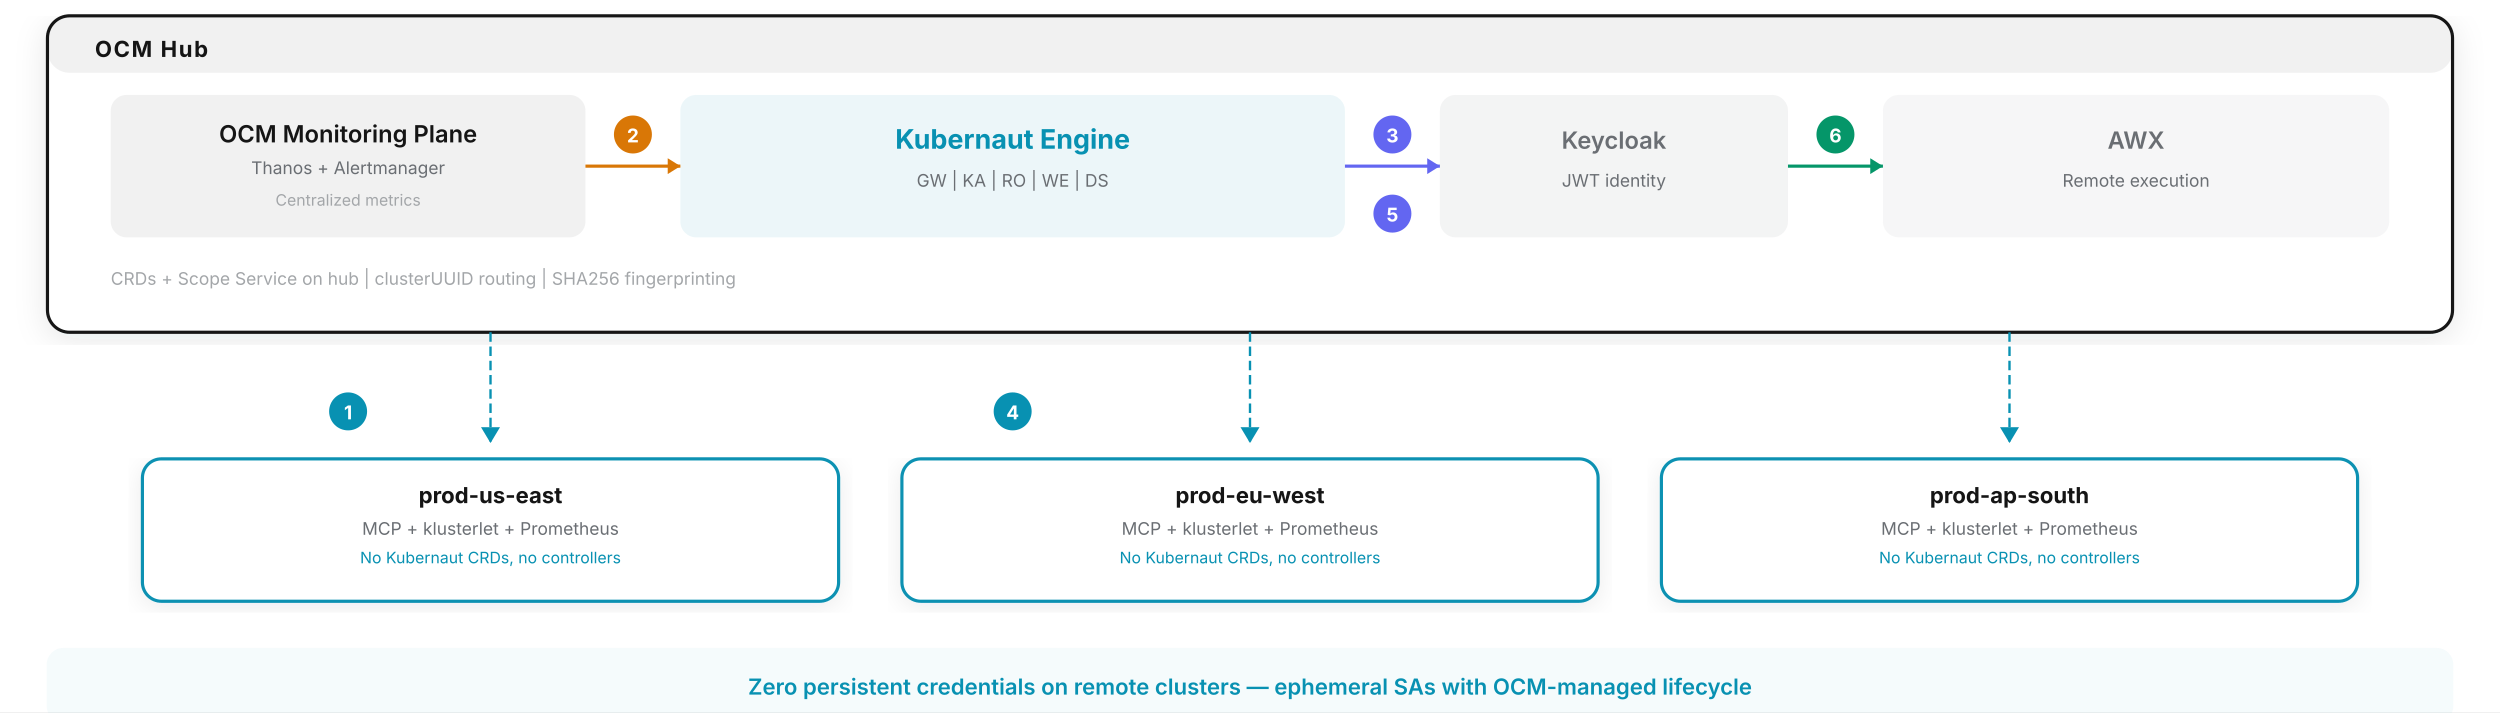
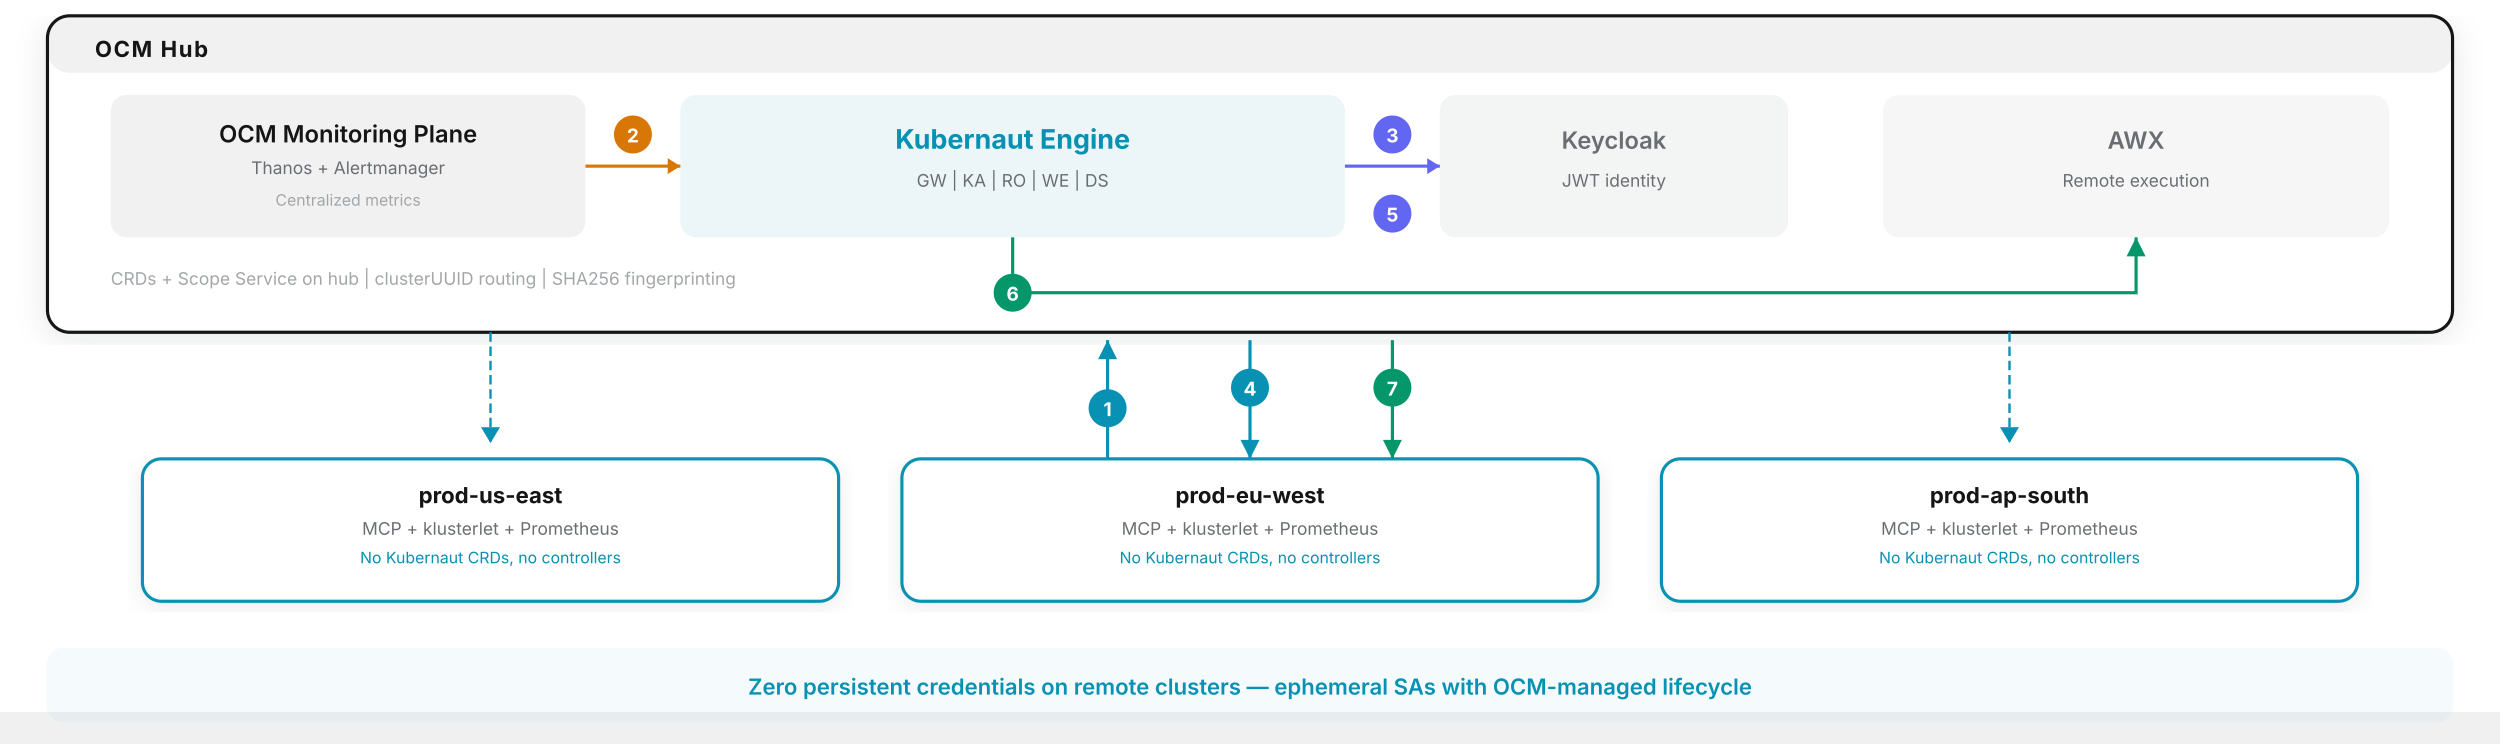
- <svg xmlns="http://www.w3.org/2000/svg" viewBox="170 210 1580 450">
+ <svg xmlns="http://www.w3.org/2000/svg" viewBox="170 210 1580 470">
  <rect x="170" y="210" width="1580" height="450" fill="#FFFFFF" />
  <defs>
    <filter id="sh" x="-2%" y="-4%" width="104%" height="112%">
      <feDropShadow dx="0" dy="3" stdDeviation="8" flood-color="#1E293B" flood-opacity="0.08" />
    </filter>
    <filter id="shL" x="-2%" y="-2%" width="104%" height="106%">
      <feDropShadow dx="0" dy="4" stdDeviation="10" flood-color="#1E293B" flood-opacity="0.1" />
    </filter>
  </defs>
  <g transform="translate(0, 50)">
    <g filter="url(#shL)">
      <rect x="200" y="170" width="1520" height="200" rx="14" fill="white" stroke="#151515" stroke-width="2" />
    </g>
    <rect x="200" y="170" width="1520" height="36" rx="14" fill="#151515" opacity="0.06" />
    <text x="230" y="196" font-family="Inter, -apple-system, BlinkMacSystemFont, 'Segoe UI', sans-serif" font-size="14px" font-weight="700" fill="#151515" letter-spacing="1">OCM Hub</text>
    <rect x="240" y="220" width="300" height="90" rx="10" fill="#151515" opacity="0.06" />
    <text x="390" y="250" text-anchor="middle" font-family="Inter, -apple-system, BlinkMacSystemFont, 'Segoe UI', sans-serif" font-size="15px" font-weight="600" fill="#151515">OCM Monitoring Plane</text>
    <text x="390" y="270" text-anchor="middle" font-family="Inter, -apple-system, BlinkMacSystemFont, 'Segoe UI', sans-serif" font-size="11px" fill="#6A6E73">Thanos + Alertmanager</text>
    <text x="390" y="290" text-anchor="middle" font-family="Inter, -apple-system, BlinkMacSystemFont, 'Segoe UI', sans-serif" font-size="10px" fill="#A3A6A9">Centralized metrics</text>
    <rect x="600" y="220" width="420" height="90" rx="10" fill="#0891B2" opacity="0.08" />
    <text x="810" y="254" text-anchor="middle" font-family="Inter, -apple-system, BlinkMacSystemFont, 'Segoe UI', sans-serif" font-size="17px" font-weight="700" fill="#0891B2">Kubernaut Engine</text>
    <text x="810" y="278" text-anchor="middle" font-family="Inter, -apple-system, BlinkMacSystemFont, 'Segoe UI', sans-serif" font-size="11px" fill="#6A6E73">GW | KA | RO | WE | DS</text>
    <rect x="1080" y="220" width="220" height="90" rx="10" fill="#6A6E73" opacity="0.08" />
    <text x="1190" y="254" text-anchor="middle" font-family="Inter, -apple-system, BlinkMacSystemFont, 'Segoe UI', sans-serif" font-size="15px" font-weight="600" fill="#6A6E73">Keycloak</text>
    <text x="1190" y="278" text-anchor="middle" font-family="Inter, -apple-system, BlinkMacSystemFont, 'Segoe UI', sans-serif" font-size="11px" fill="#6A6E73">JWT identity</text>
    <rect x="1360" y="220" width="320" height="90" rx="10" fill="#6A6E73" opacity="0.06" />
    <text x="1520" y="254" text-anchor="middle" font-family="Inter, -apple-system, BlinkMacSystemFont, 'Segoe UI', sans-serif" font-size="15px" font-weight="600" fill="#6A6E73">AWX</text>
    <text x="1520" y="278" text-anchor="middle" font-family="Inter, -apple-system, BlinkMacSystemFont, 'Segoe UI', sans-serif" font-size="11px" fill="#6A6E73">Remote execution</text>
    <text x="240" y="340" font-family="Inter, -apple-system, BlinkMacSystemFont, 'Segoe UI', sans-serif" font-size="11px" fill="#A3A6A9">CRDs + Scope Service on hub  |  clusterUUID routing  |  SHA256 fingerprinting</text>
    <line x1="480" y1="370" x2="480" y2="440" stroke="#0891B2" stroke-width="1.5" stroke-dasharray="6,3" />
    <polygon points="480,440 474,430 486,430" fill="#0891B2" />
-     <line x1="960" y1="370" x2="960" y2="440" stroke="#0891B2" stroke-width="1.5" stroke-dasharray="6,3" />
-     <polygon points="960,440 954,430 966,430" fill="#0891B2" />
    <line x1="1440" y1="370" x2="1440" y2="440" stroke="#0891B2" stroke-width="1.5" stroke-dasharray="6,3" />
    <polygon points="1440,440 1434,430 1446,430" fill="#0891B2" />
    <g filter="url(#sh)">
      <rect x="260" y="450" width="440" height="90" rx="12" fill="white" stroke="#0891B2" stroke-width="2" />
    </g>
    <text x="480" y="478" text-anchor="middle" font-family="Inter, -apple-system, BlinkMacSystemFont, 'Segoe UI', sans-serif" font-size="14px" font-weight="700" fill="#151515">prod-us-east</text>
    <text x="480" y="498" text-anchor="middle" font-family="Inter, -apple-system, BlinkMacSystemFont, 'Segoe UI', sans-serif" font-size="11px" fill="#6A6E73">MCP + klusterlet + Prometheus</text>
    <text x="480" y="516" text-anchor="middle" font-family="Inter, -apple-system, BlinkMacSystemFont, 'Segoe UI', sans-serif" font-size="10px" fill="#0891B2">No Kubernaut CRDs, no controllers</text>
    <g filter="url(#sh)">
      <rect x="740" y="450" width="440" height="90" rx="12" fill="white" stroke="#0891B2" stroke-width="2" />
    </g>
    <text x="960" y="478" text-anchor="middle" font-family="Inter, -apple-system, BlinkMacSystemFont, 'Segoe UI', sans-serif" font-size="14px" font-weight="700" fill="#151515">prod-eu-west</text>
    <text x="960" y="498" text-anchor="middle" font-family="Inter, -apple-system, BlinkMacSystemFont, 'Segoe UI', sans-serif" font-size="11px" fill="#6A6E73">MCP + klusterlet + Prometheus</text>
    <text x="960" y="516" text-anchor="middle" font-family="Inter, -apple-system, BlinkMacSystemFont, 'Segoe UI', sans-serif" font-size="10px" fill="#0891B2">No Kubernaut CRDs, no controllers</text>
    <g filter="url(#sh)">
      <rect x="1220" y="450" width="440" height="90" rx="12" fill="white" stroke="#0891B2" stroke-width="2" />
    </g>
    <text x="1440" y="478" text-anchor="middle" font-family="Inter, -apple-system, BlinkMacSystemFont, 'Segoe UI', sans-serif" font-size="14px" font-weight="700" fill="#151515">prod-ap-south</text>
    <text x="1440" y="498" text-anchor="middle" font-family="Inter, -apple-system, BlinkMacSystemFont, 'Segoe UI', sans-serif" font-size="11px" fill="#6A6E73">MCP + klusterlet + Prometheus</text>
    <text x="1440" y="516" text-anchor="middle" font-family="Inter, -apple-system, BlinkMacSystemFont, 'Segoe UI', sans-serif" font-size="10px" fill="#0891B2">No Kubernaut CRDs, no controllers</text>
-     <circle cx="390" cy="420" r="12" fill="#0891B2" />
-     <text x="390" y="425" text-anchor="middle" font-family="Inter, sans-serif" font-size="12px" font-weight="700" fill="white">1</text>
+     <line x1="870" y1="450" x2="870" y2="375" stroke="#0891B2" stroke-width="2" />
+     <polygon points="870,375 864,387 876,387" fill="#0891B2" />
+     <circle cx="870" cy="418" r="12" fill="#0891B2" />
+     <text x="870" y="423" text-anchor="middle" font-family="Inter, sans-serif" font-size="12px" font-weight="700" fill="white">1</text>
    <line x1="540" y1="265" x2="600" y2="265" stroke="#D97706" stroke-width="2" />
    <polygon points="600,265 592,260 592,270" fill="#D97706" />
    <circle cx="570" cy="245" r="12" fill="#D97706" />
    <text x="570" y="250" text-anchor="middle" font-family="Inter, sans-serif" font-size="12px" font-weight="700" fill="white">2</text>
    <line x1="1020" y1="265" x2="1080" y2="265" stroke="#6366F1" stroke-width="2" />
    <polygon points="1080,265 1072,260 1072,270" fill="#6366F1" />
    <circle cx="1050" cy="245" r="12" fill="#6366F1" />
    <text x="1050" y="250" text-anchor="middle" font-family="Inter, sans-serif" font-size="12px" font-weight="700" fill="white">3</text>
-     <circle cx="810" cy="420" r="12" fill="#0891B2" />
-     <text x="810" y="425" text-anchor="middle" font-family="Inter, sans-serif" font-size="12px" font-weight="700" fill="white">4</text>
+     <line x1="960" y1="375" x2="960" y2="450" stroke="#0891B2" stroke-width="2" />
+     <polygon points="960,450 954,438 966,438" fill="#0891B2" />
+     <circle cx="960" cy="405" r="12" fill="#0891B2" />
+     <text x="960" y="410" text-anchor="middle" font-family="Inter, sans-serif" font-size="12px" font-weight="700" fill="white">4</text>
    <circle cx="1050" cy="295" r="12" fill="#6366F1" />
    <text x="1050" y="300" text-anchor="middle" font-family="Inter, sans-serif" font-size="12px" font-weight="700" fill="white">5</text>
-     <line x1="1300" y1="265" x2="1360" y2="265" stroke="#059669" stroke-width="2" />
-     <polygon points="1360,265 1352,260 1352,270" fill="#059669" />
-     <circle cx="1330" cy="245" r="12" fill="#059669" />
-     <text x="1330" y="250" text-anchor="middle" font-family="Inter, sans-serif" font-size="12px" font-weight="700" fill="white">6</text>
+     <path d="M810,310 L810,345 L1520,345 L1520,310" fill="none" stroke="#059669" stroke-width="2" />
+     <polygon points="1520,310 1514,322 1526,322" fill="#059669" />
+     <circle cx="810" cy="345" r="12" fill="#059669" />
+     <text x="810" y="350" text-anchor="middle" font-family="Inter, sans-serif" font-size="12px" font-weight="700" fill="white">6</text>
+     <line x1="1050" y1="375" x2="1050" y2="450" stroke="#059669" stroke-width="2" />
+     <polygon points="1050,450 1044,438 1056,438" fill="#059669" />
+     <circle cx="1050" cy="405" r="12" fill="#059669" />
+     <text x="1050" y="410" text-anchor="middle" font-family="Inter, sans-serif" font-size="12px" font-weight="700" fill="white">7</text>
    <rect x="200" y="570" width="1520" height="46" rx="10" fill="#0891B2" opacity="0.04" stroke="#0891B2" stroke-width="1" />
    <text x="960" y="599" text-anchor="middle" font-family="Inter, -apple-system, BlinkMacSystemFont, 'Segoe UI', sans-serif" font-size="14px" font-weight="600" fill="#0891B2">Zero persistent credentials on remote clusters — ephemeral SAs with OCM-managed lifecycle</text>
  </g>
</svg>
